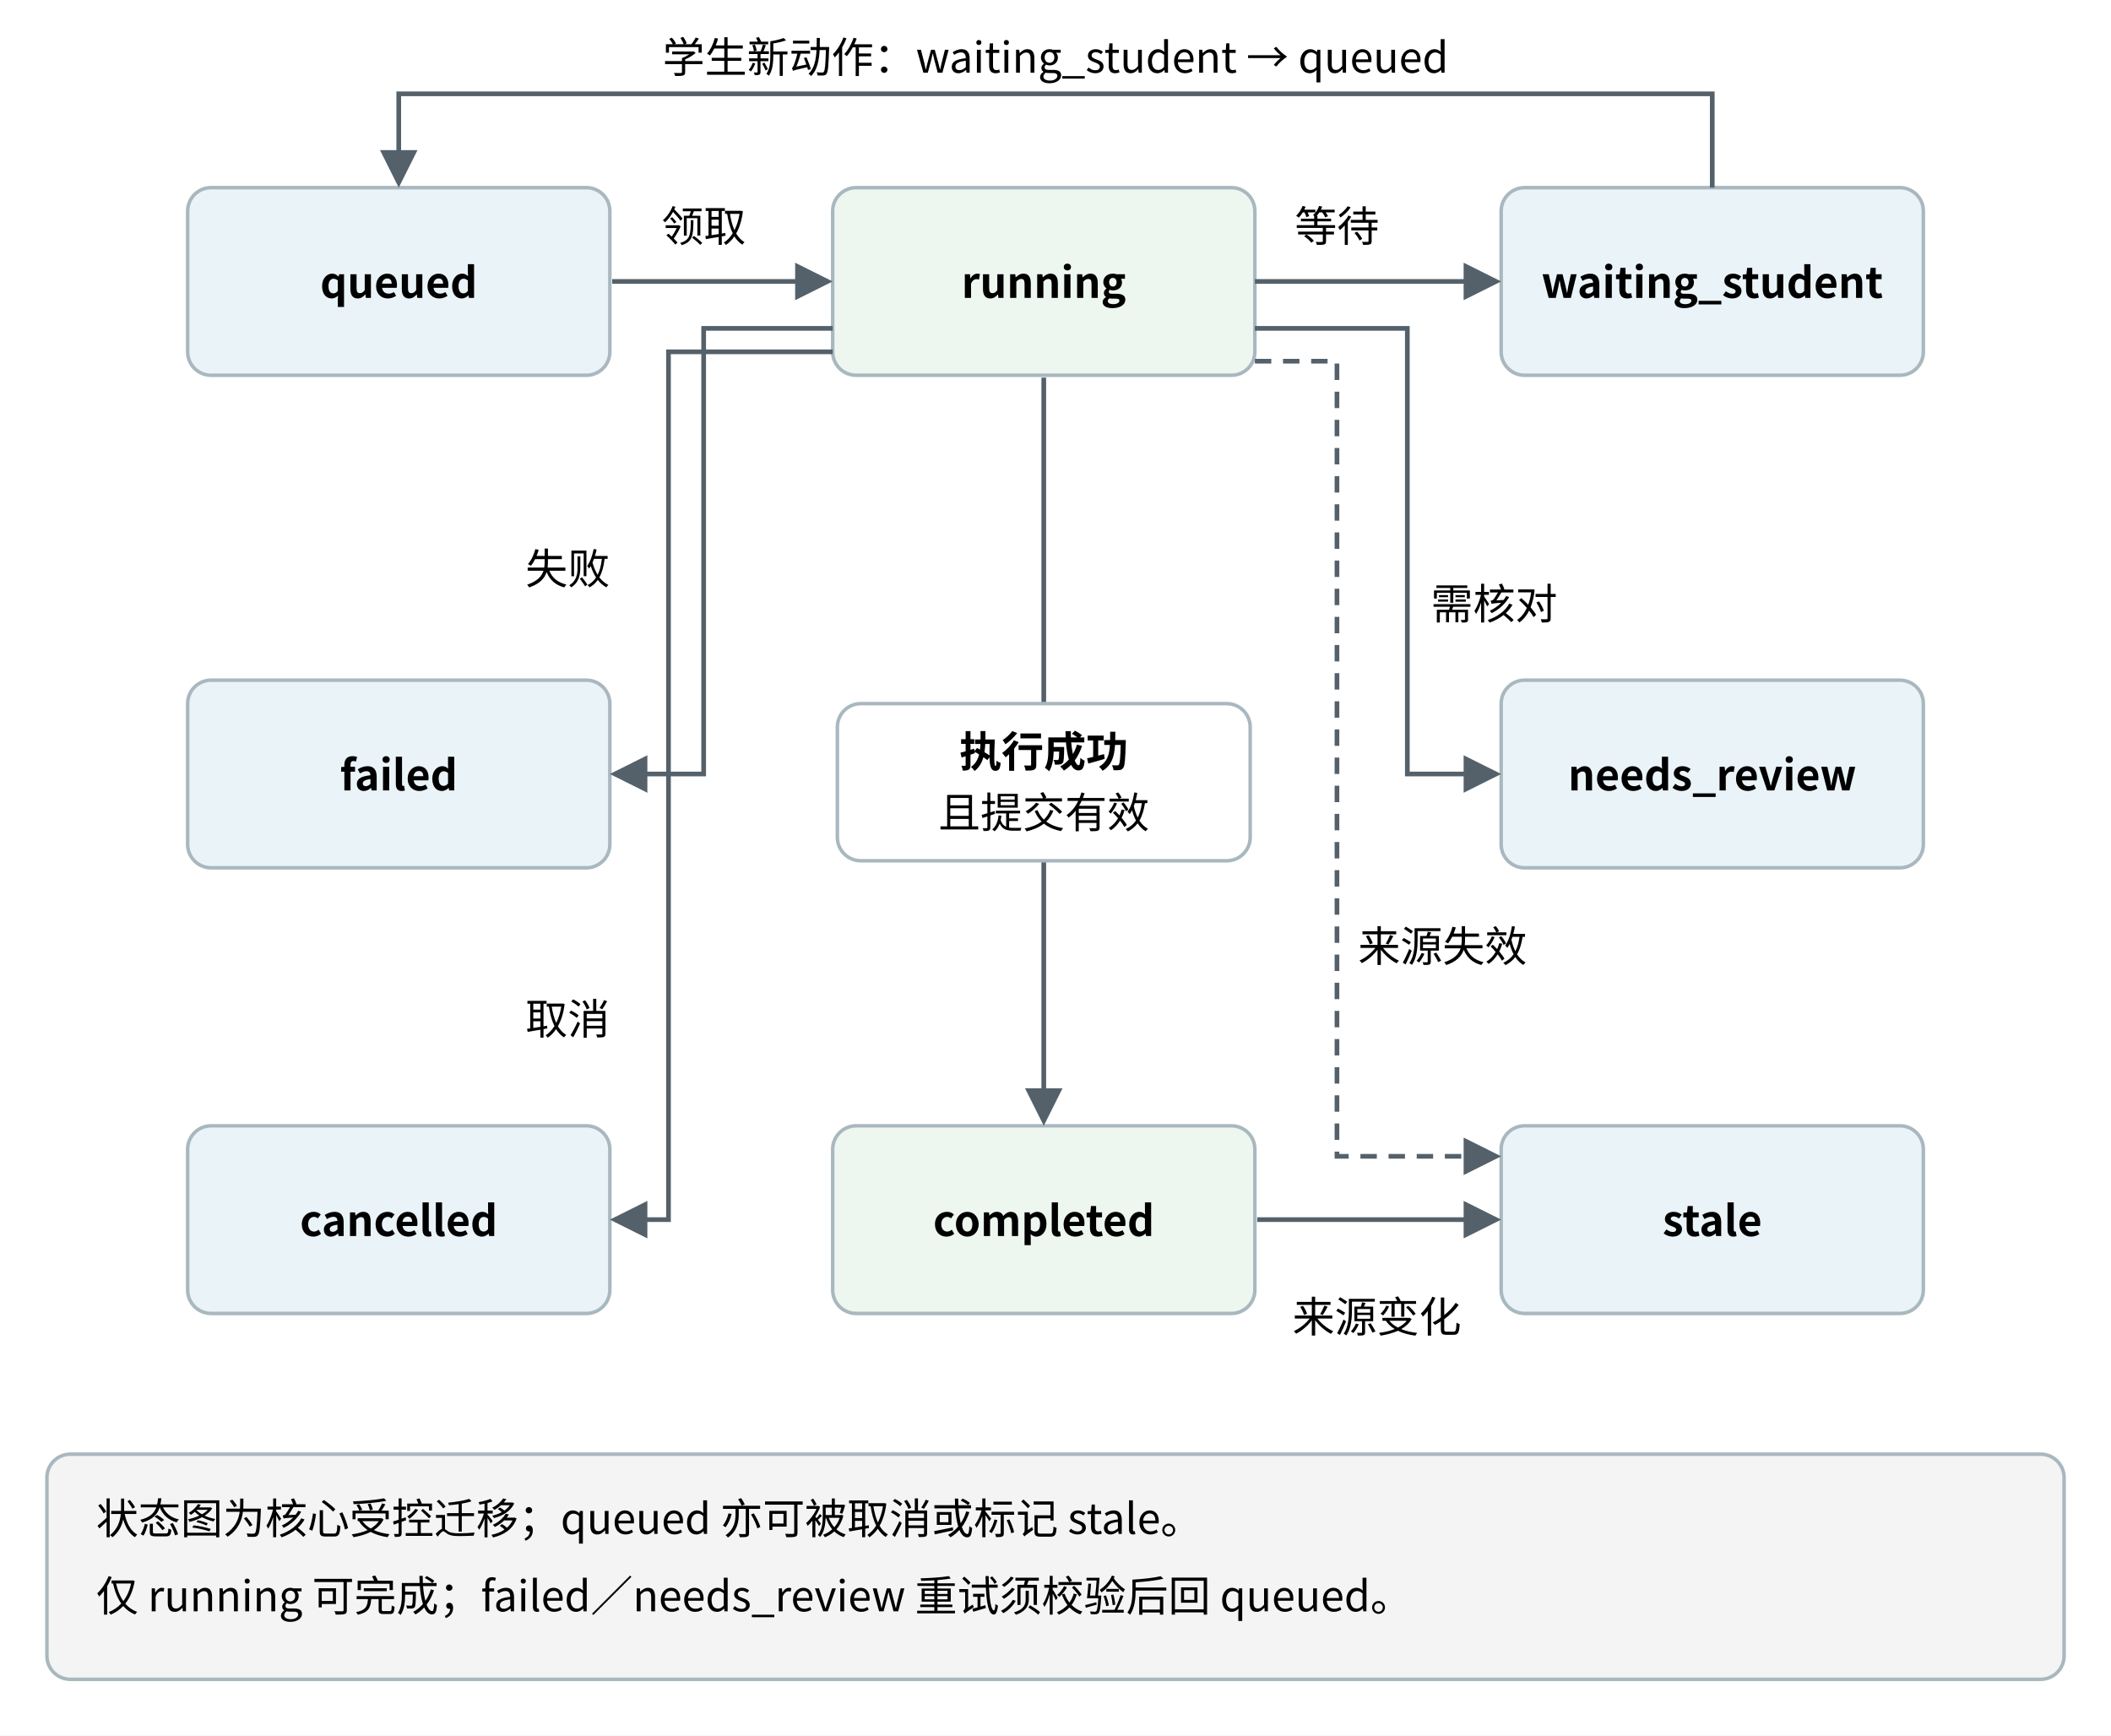
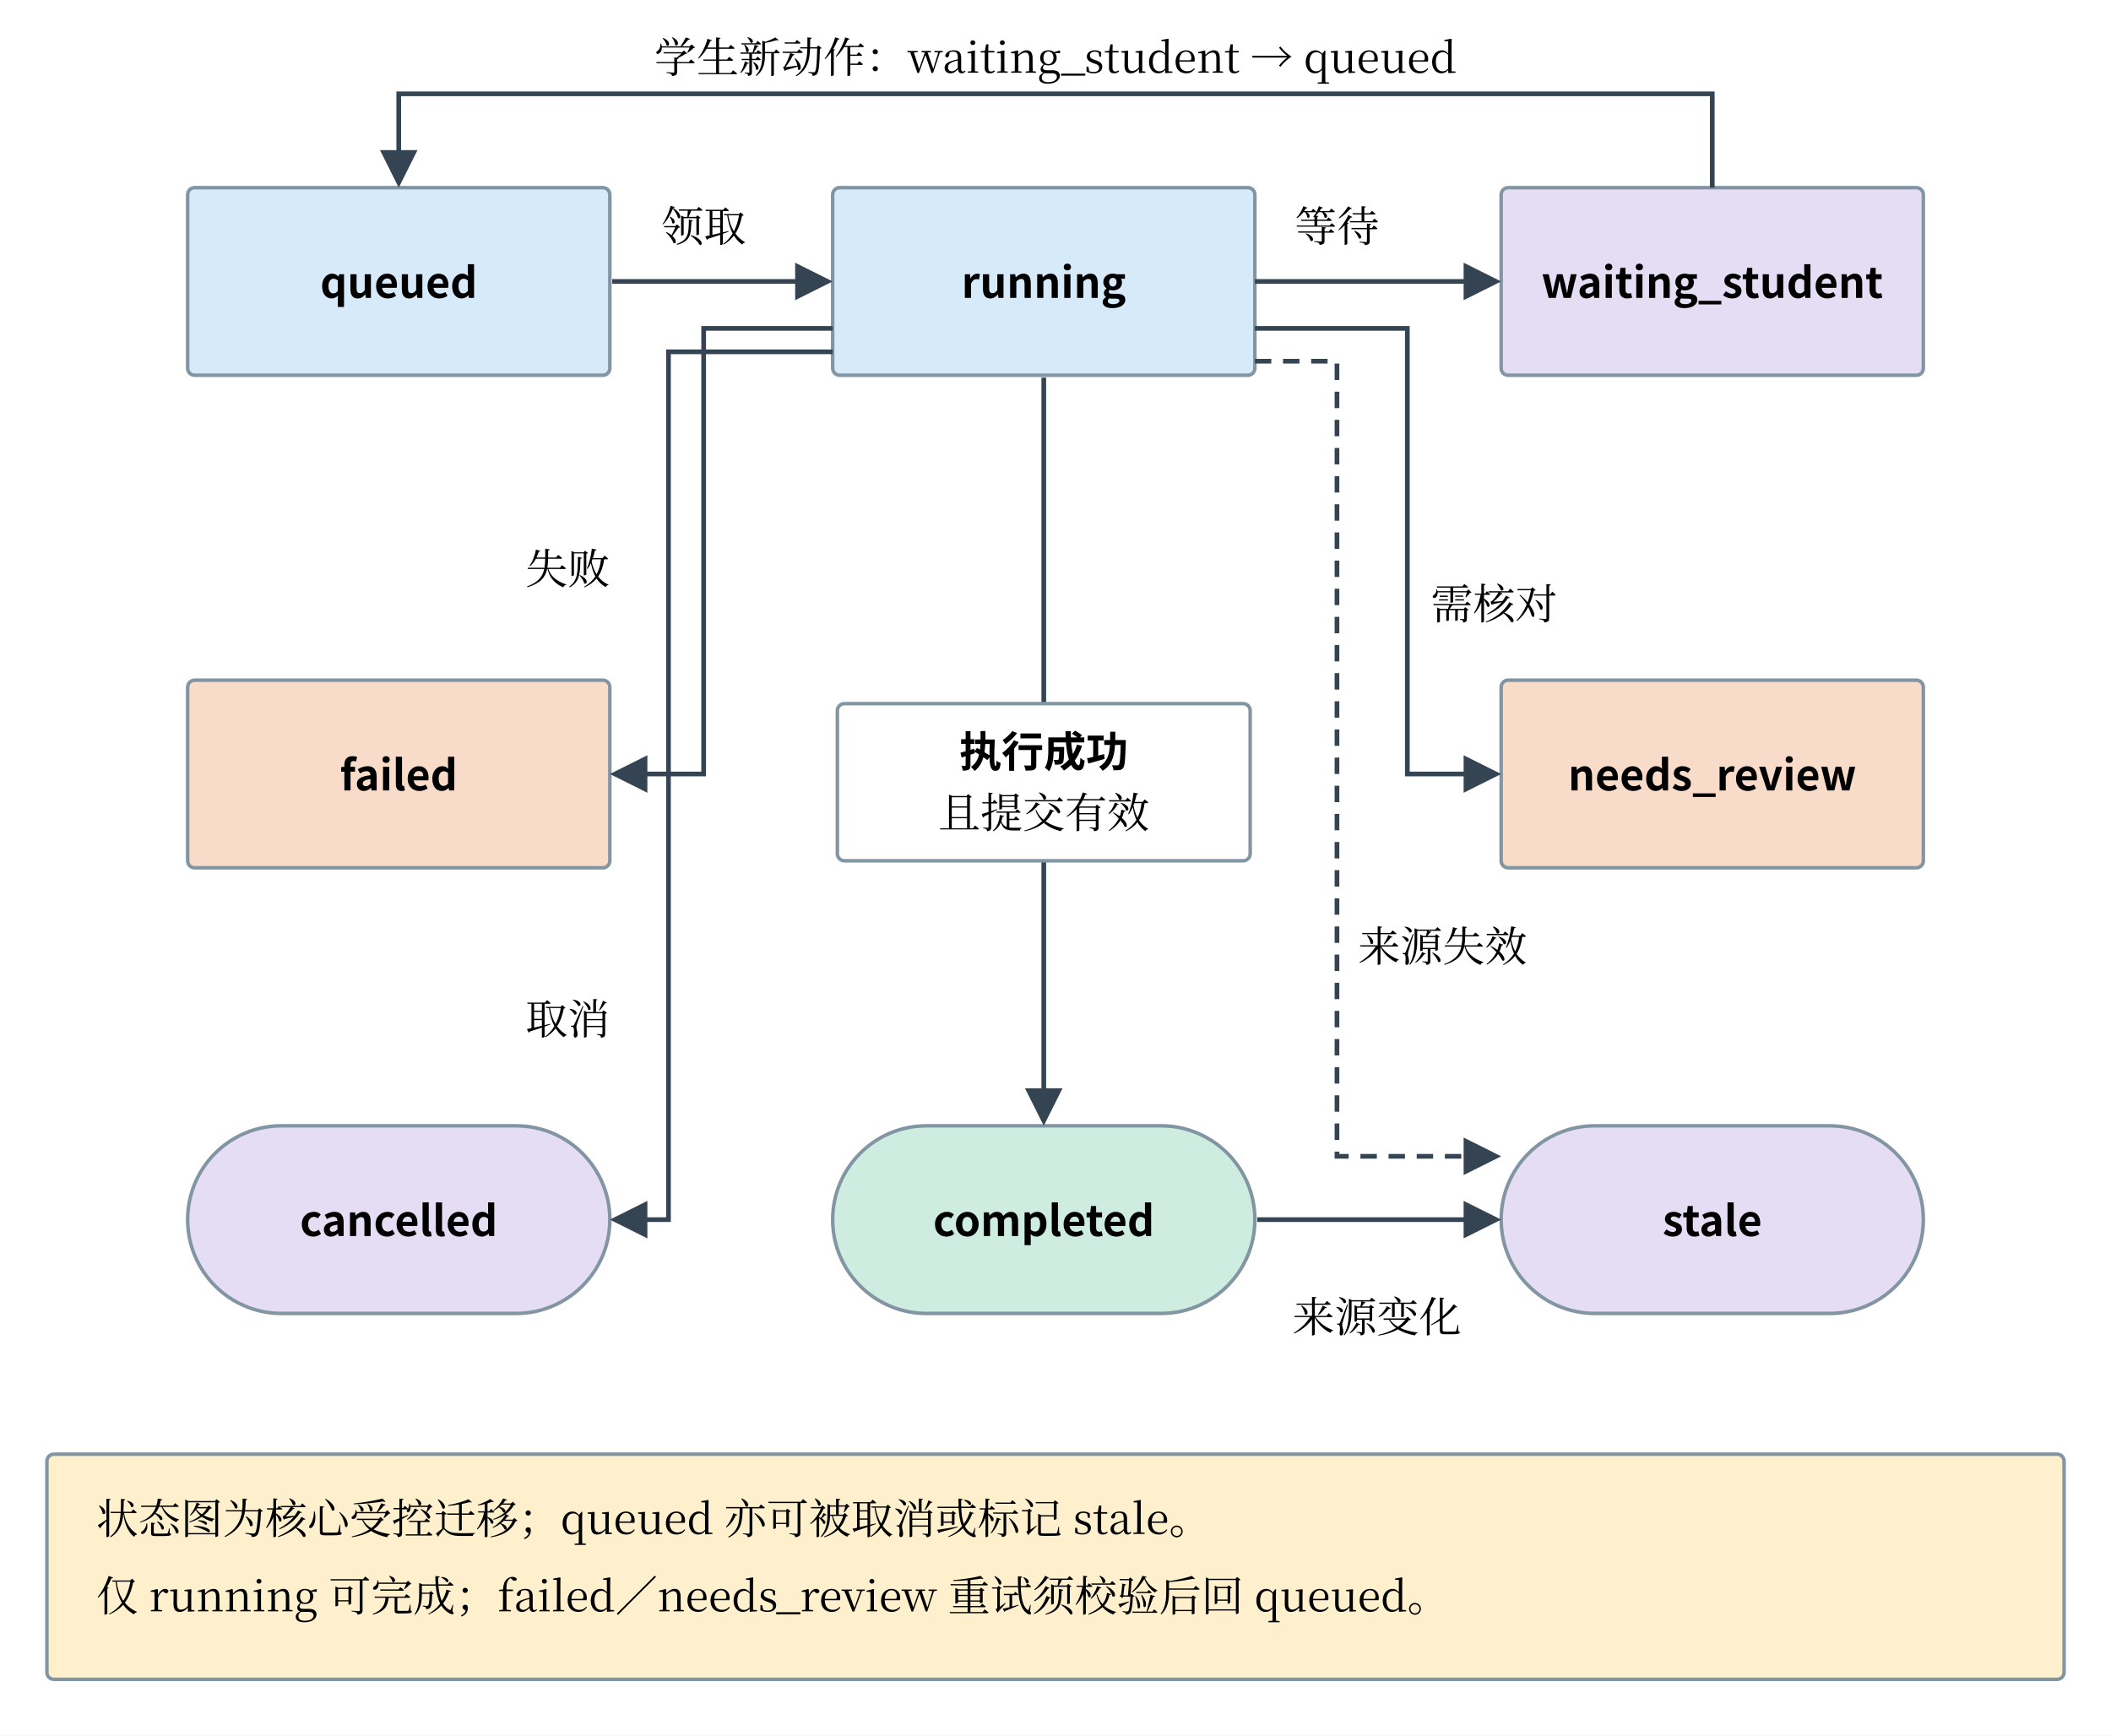
<svg xmlns="http://www.w3.org/2000/svg" width="900" height="740" viewBox="0 0 900 740">
  <defs>
    <marker id="arrow" markerWidth="8" markerHeight="8" refX="7" refY="4" orient="auto">
-       <path d="M0 0 L8 4 L0 8Z" fill="#55616a" />
+       <path d="M0 0 L8 4 L0 8Z" fill="#354452" />
    </marker>
  </defs>
  <rect width="900" height="740" fill="#ffffff" />
-   <rect x="80" y="80" width="180" height="80" rx="10" fill="#eaf3f8" stroke="#a9b8bf" stroke-width="1.5" />
-   <text x="170" y="127" fill="#000000" font-family="Noto Sans CJK SC, sans-serif" font-size="18" font-weight="700" text-anchor="middle">
+   <rect x="80" y="80" width="180" height="80" rx="3" fill="#d6eafa" stroke="#8295a3" stroke-width="1.5" />
+   <text x="170" y="127" fill="#000000" font-family="Noto Sans CJK SC" font-size="18" font-weight="700" text-anchor="middle">
    <tspan x="170" dy="0">queued</tspan>
  </text>
-   <rect x="355" y="80" width="180" height="80" rx="10" fill="#edf6ef" stroke="#a9b8bf" stroke-width="1.5" />
-   <text x="445" y="127" fill="#000000" font-family="Noto Sans CJK SC, sans-serif" font-size="18" font-weight="700" text-anchor="middle">
+   <rect x="355" y="80" width="180" height="80" rx="3" fill="#d6eafa" stroke="#8295a3" stroke-width="1.5" />
+   <text x="445" y="127" fill="#000000" font-family="Noto Sans CJK SC" font-size="18" font-weight="700" text-anchor="middle">
    <tspan x="445" dy="0">running</tspan>
  </text>
-   <rect x="640" y="80" width="180" height="80" rx="10" fill="#eaf3f8" stroke="#a9b8bf" stroke-width="1.5" />
-   <text x="730" y="127" fill="#000000" font-family="Noto Sans CJK SC, sans-serif" font-size="18" font-weight="700" text-anchor="middle">
+   <rect x="640" y="80" width="180" height="80" rx="3" fill="#e5ddf4" stroke="#8295a3" stroke-width="1.5" />
+   <text x="730" y="127" fill="#000000" font-family="Noto Sans CJK SC" font-size="18" font-weight="700" text-anchor="middle">
    <tspan x="730" dy="0">waiting_student</tspan>
  </text>
-   <rect x="640" y="290" width="180" height="80" rx="10" fill="#eaf3f8" stroke="#a9b8bf" stroke-width="1.5" />
-   <text x="730" y="337" fill="#000000" font-family="Noto Sans CJK SC, sans-serif" font-size="18" font-weight="700" text-anchor="middle">
+   <rect x="640" y="290" width="180" height="80" rx="3" fill="#f8dcc9" stroke="#8295a3" stroke-width="1.5" />
+   <text x="730" y="337" fill="#000000" font-family="Noto Sans CJK SC" font-size="18" font-weight="700" text-anchor="middle">
    <tspan x="730" dy="0">needs_review</tspan>
  </text>
-   <rect x="355" y="480" width="180" height="80" rx="10" fill="#edf6ef" stroke="#a9b8bf" stroke-width="1.5" />
-   <text x="445" y="527" fill="#000000" font-family="Noto Sans CJK SC, sans-serif" font-size="18" font-weight="700" text-anchor="middle">
+   <rect x="355" y="480" width="180" height="80" rx="40" fill="#cfece1" stroke="#8295a3" stroke-width="1.5" />
+   <text x="445" y="527" fill="#000000" font-family="Noto Sans CJK SC" font-size="18" font-weight="700" text-anchor="middle">
    <tspan x="445" dy="0">completed</tspan>
  </text>
-   <rect x="80" y="290" width="180" height="80" rx="10" fill="#eaf3f8" stroke="#a9b8bf" stroke-width="1.5" />
-   <text x="170" y="337" fill="#000000" font-family="Noto Sans CJK SC, sans-serif" font-size="18" font-weight="700" text-anchor="middle">
+   <rect x="80" y="290" width="180" height="80" rx="3" fill="#f8dcc9" stroke="#8295a3" stroke-width="1.5" />
+   <text x="170" y="337" fill="#000000" font-family="Noto Sans CJK SC" font-size="18" font-weight="700" text-anchor="middle">
    <tspan x="170" dy="0">failed</tspan>
  </text>
-   <rect x="80" y="480" width="180" height="80" rx="10" fill="#eaf3f8" stroke="#a9b8bf" stroke-width="1.5" />
-   <text x="170" y="527" fill="#000000" font-family="Noto Sans CJK SC, sans-serif" font-size="18" font-weight="700" text-anchor="middle">
+   <rect x="80" y="480" width="180" height="80" rx="40" fill="#e5ddf4" stroke="#8295a3" stroke-width="1.5" />
+   <text x="170" y="527" fill="#000000" font-family="Noto Sans CJK SC" font-size="18" font-weight="700" text-anchor="middle">
    <tspan x="170" dy="0">cancelled</tspan>
  </text>
-   <rect x="640" y="480" width="180" height="80" rx="10" fill="#eaf3f8" stroke="#a9b8bf" stroke-width="1.5" />
-   <text x="730" y="527" fill="#000000" font-family="Noto Sans CJK SC, sans-serif" font-size="18" font-weight="700" text-anchor="middle">
+   <rect x="640" y="480" width="180" height="80" rx="40" fill="#e5ddf4" stroke="#8295a3" stroke-width="1.5" />
+   <text x="730" y="527" fill="#000000" font-family="Noto Sans CJK SC" font-size="18" font-weight="700" text-anchor="middle">
    <tspan x="730" dy="0">stale</tspan>
  </text>
-   <path d="M261,120 L353,120" fill="none" stroke="#55616a" stroke-width="2" marker-end="url(#arrow)" />
-   <text x="282" y="103" fill="#000000" font-family="Noto Sans CJK SC, sans-serif" font-size="18" font-weight="400" text-anchor="start">
+   <path d="M261,120 L353,120" fill="none" stroke="#354452" stroke-width="2" marker-end="url(#arrow)" />
+   <text x="282" y="103" fill="#000000" font-family="Noto Serif CJK SC" font-size="18" font-weight="400" text-anchor="start">
    <tspan x="282" dy="0">领取</tspan>
  </text>
-   <path d="M535 120 L638 120" fill="none" stroke="#55616a" stroke-width="2" marker-end="url(#arrow)" />
-   <text x="552" y="103" fill="#000000" font-family="Noto Sans CJK SC, sans-serif" font-size="18" font-weight="400" text-anchor="start">
+   <path d="M535 120 L638 120" fill="none" stroke="#354452" stroke-width="2" marker-end="url(#arrow)" />
+   <text x="552" y="103" fill="#000000" font-family="Noto Serif CJK SC" font-size="18" font-weight="400" text-anchor="start">
    <tspan x="552" dy="0">等待</tspan>
  </text>
-   <path d="M730 80 L730 40 L170 40 L170 78" fill="none" stroke="#55616a" stroke-width="2" marker-end="url(#arrow)" />
-   <text x="450" y="31" fill="#000000" font-family="Noto Sans CJK SC, sans-serif" font-size="18" font-weight="400" text-anchor="middle">
+   <path d="M730 80 L730 40 L170 40 L170 78" fill="none" stroke="#354452" stroke-width="2" marker-end="url(#arrow)" />
+   <text x="450" y="31" fill="#000000" font-family="Noto Serif CJK SC" font-size="18" font-weight="400" text-anchor="middle">
    <tspan x="450" dy="0">学生新动作：waiting_student → queued</tspan>
  </text>
-   <path d="M535 140 L600 140 L600 330 L638 330" fill="none" stroke="#55616a" stroke-width="2" marker-end="url(#arrow)" />
-   <text x="610" y="264" fill="#000000" font-family="Noto Sans CJK SC, sans-serif" font-size="18" font-weight="400" text-anchor="start">
+   <path d="M535 140 L600 140 L600 330 L638 330" fill="none" stroke="#354452" stroke-width="2" marker-end="url(#arrow)" />
+   <text x="610" y="264" fill="#000000" font-family="Noto Serif CJK SC" font-size="18" font-weight="400" text-anchor="start">
    <tspan x="610" dy="0">需核对</tspan>
  </text>
-   <path d="M355 140 L300 140 L300 330 L262 330" fill="none" stroke="#55616a" stroke-width="2" marker-end="url(#arrow)" />
-   <text x="224" y="249" fill="#000000" font-family="Noto Sans CJK SC, sans-serif" font-size="18" font-weight="400" text-anchor="start">
+   <path d="M355 140 L300 140 L300 330 L262 330" fill="none" stroke="#354452" stroke-width="2" marker-end="url(#arrow)" />
+   <text x="224" y="249" fill="#000000" font-family="Noto Serif CJK SC" font-size="18" font-weight="400" text-anchor="start">
    <tspan x="224" dy="0">失败</tspan>
  </text>
-   <path d="M445,161 L445,478" fill="none" stroke="#55616a" stroke-width="2" marker-end="url(#arrow)" />
-   <rect x="357" y="300" width="176" height="67" rx="10" fill="#ffffff" stroke="#a9b8bf" stroke-width="1.5" />
-   <text x="445" y="327" fill="#000000" font-family="Noto Sans CJK SC, sans-serif" font-size="18" font-weight="700" text-anchor="middle">
+   <path d="M445,161 L445,478" fill="none" stroke="#354452" stroke-width="2" marker-end="url(#arrow)" />
+   <rect x="357" y="300" width="176" height="67" rx="3" fill="#ffffff" stroke="#8295a3" stroke-width="1.5" />
+   <text x="445" y="327" fill="#000000" font-family="Noto Sans CJK SC" font-size="18" font-weight="700" text-anchor="middle">
    <tspan x="445" dy="0">执行成功</tspan>
  </text>
-   <text x="445" y="353" fill="#000000" font-family="Noto Sans CJK SC, sans-serif" font-size="18" font-weight="400" text-anchor="middle">
+   <text x="445" y="353" fill="#000000" font-family="Noto Serif CJK SC" font-size="18" font-weight="400" text-anchor="middle">
    <tspan x="445" dy="0">且提交有效</tspan>
  </text>
-   <path d="M355 150 L285 150 L285 520 L262 520" fill="none" stroke="#55616a" stroke-width="2" marker-end="url(#arrow)" />
-   <text x="224" y="441" fill="#000000" font-family="Noto Sans CJK SC, sans-serif" font-size="18" font-weight="400" text-anchor="start">
+   <path d="M355 150 L285 150 L285 520 L262 520" fill="none" stroke="#354452" stroke-width="2" marker-end="url(#arrow)" />
+   <text x="224" y="441" fill="#000000" font-family="Noto Serif CJK SC" font-size="18" font-weight="400" text-anchor="start">
    <tspan x="224" dy="0">取消</tspan>
  </text>
-   <path d="M536,520 L638,520" fill="none" stroke="#55616a" stroke-width="2" marker-end="url(#arrow)" />
-   <text x="587" y="568" fill="#000000" font-family="Noto Sans CJK SC, sans-serif" font-size="18" font-weight="400" text-anchor="middle">
+   <path d="M536,520 L638,520" fill="none" stroke="#354452" stroke-width="2" marker-end="url(#arrow)" />
+   <text x="587" y="568" fill="#000000" font-family="Noto Serif CJK SC" font-size="18" font-weight="400" text-anchor="middle">
    <tspan x="587" dy="0">来源变化</tspan>
  </text>
-   <path d="M535 154 L570 154 L570 493 L638 493" fill="none" stroke="#55616a" stroke-width="2" marker-end="url(#arrow)" stroke-dasharray="7 5" />
-   <text x="615" y="410" fill="#000000" font-family="Noto Sans CJK SC, sans-serif" font-size="18" font-weight="400" text-anchor="middle">
+   <path d="M535 154 L570 154 L570 493 L638 493" fill="none" stroke="#354452" stroke-width="2" marker-end="url(#arrow)" stroke-dasharray="7 5" />
+   <text x="615" y="410" fill="#000000" font-family="Noto Serif CJK SC" font-size="18" font-weight="400" text-anchor="middle">
    <tspan x="615" dy="0">来源失效</tspan>
  </text>
-   <rect x="20" y="620" width="860" height="96" rx="10" fill="#f3f4f3" stroke="#a9b8bf" stroke-width="1.5" />
-   <text x="41" y="654" fill="#000000" font-family="Noto Sans CJK SC, sans-serif" font-size="18" font-weight="400" text-anchor="start">
+   <rect x="20" y="620" width="860" height="96" rx="3" fill="#fff0cd" stroke="#8295a3" stroke-width="1.5" />
+   <text x="41" y="654" fill="#000000" font-family="Noto Serif CJK SC" font-size="18" font-weight="400" text-anchor="start">
    <tspan x="41" dy="0">状态图为核心受控迁移；queued 亦可被取消或标记 stale。</tspan>
  </text>
-   <text x="41" y="687" fill="#000000" font-family="Noto Sans CJK SC, sans-serif" font-size="18" font-weight="400" text-anchor="start">
+   <text x="41" y="687" fill="#000000" font-family="Noto Serif CJK SC" font-size="18" font-weight="400" text-anchor="start">
    <tspan x="41" dy="0">仅 running 可完成；failed／needs_review 重试须校验后回 queued。</tspan>
  </text>
</svg>
